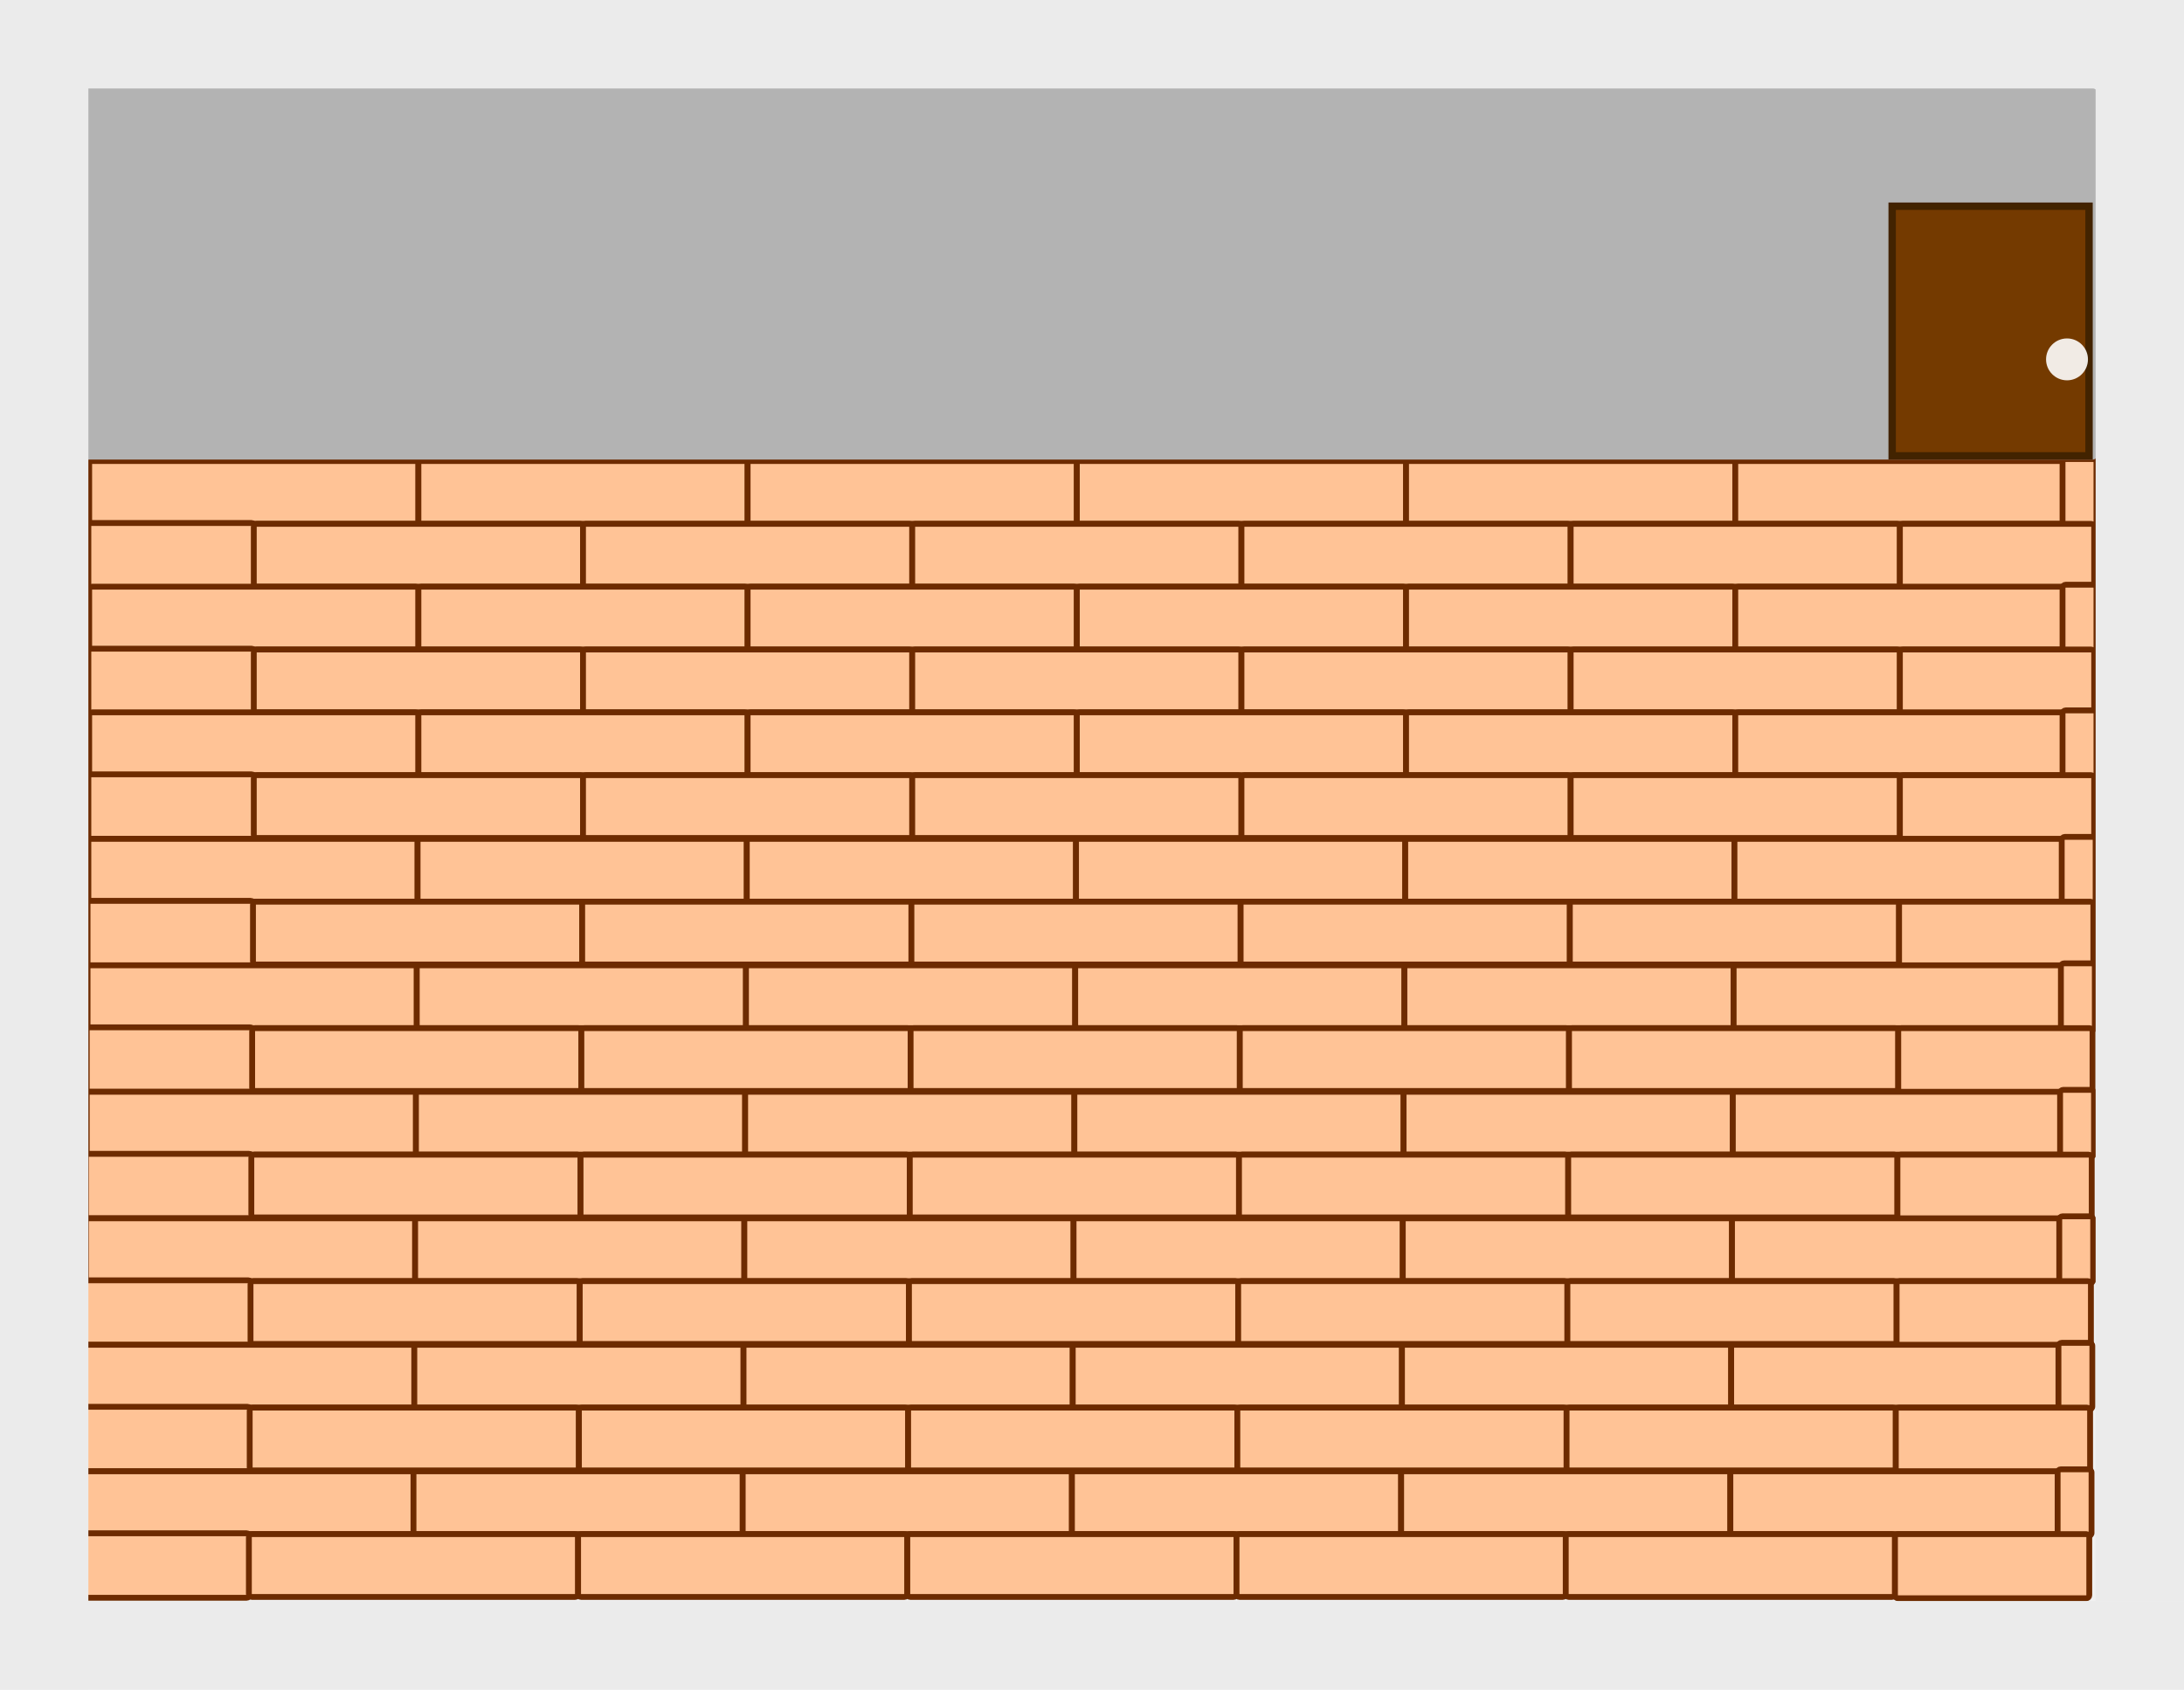
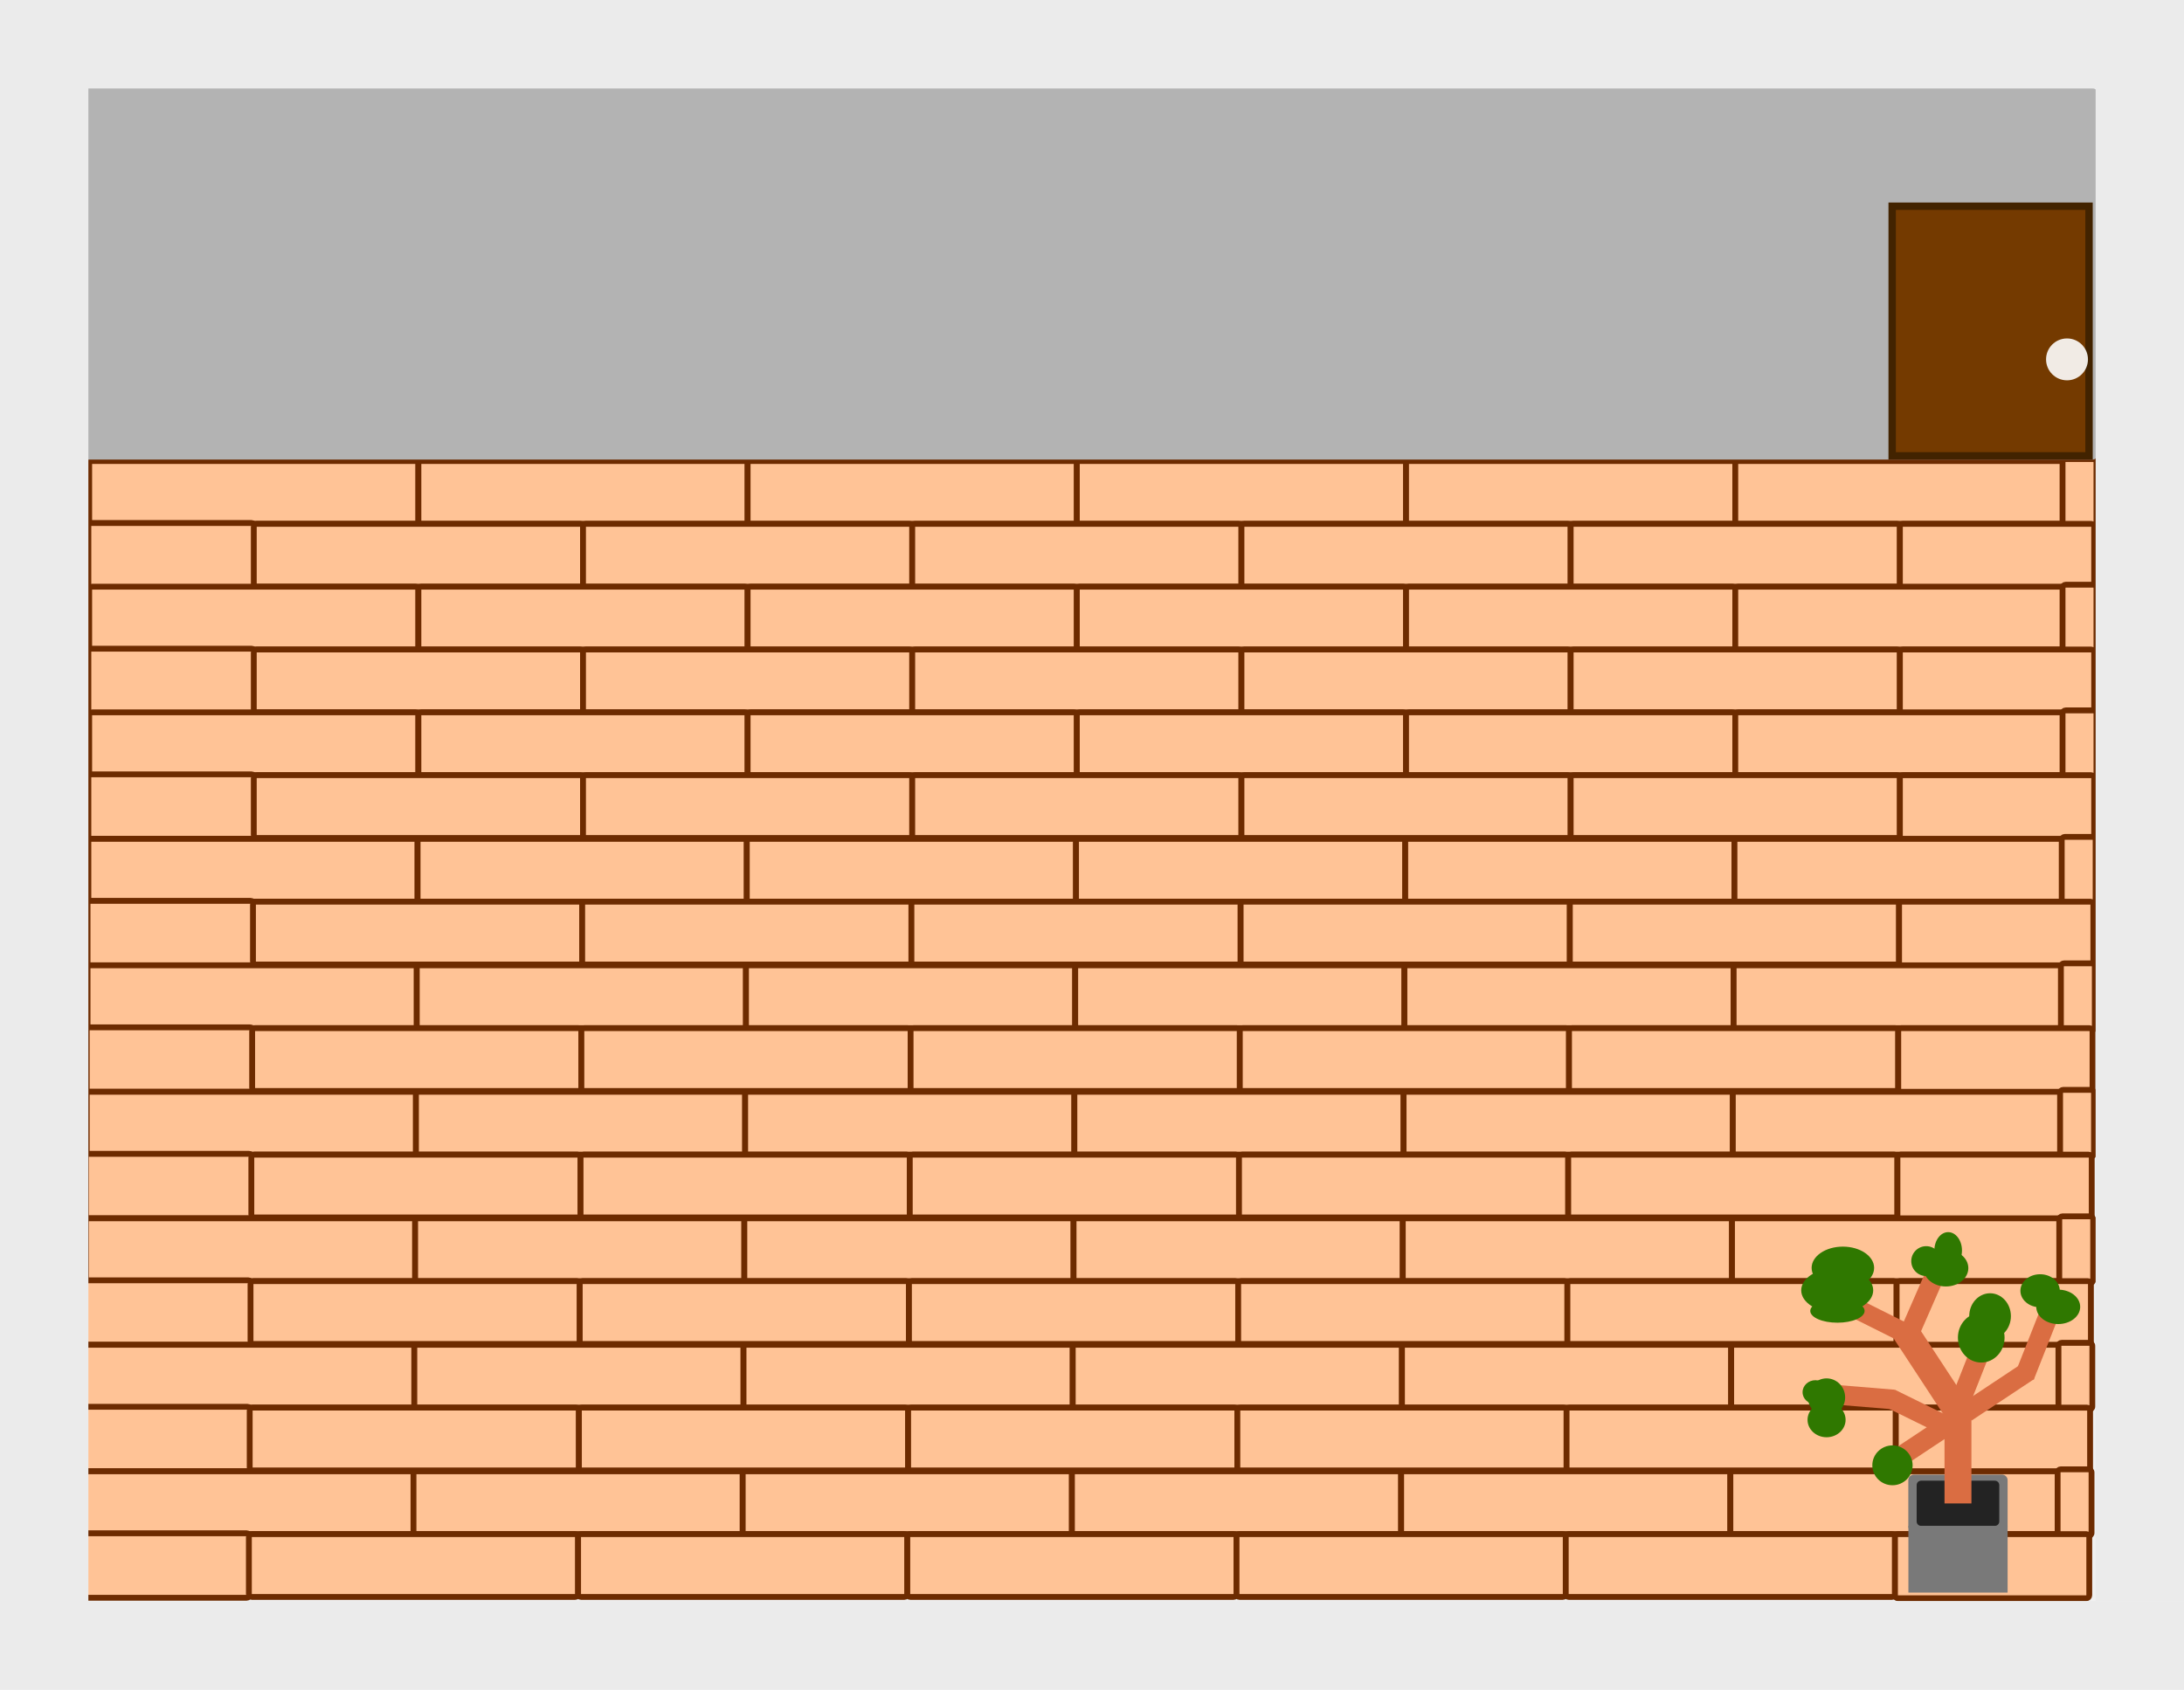
<svg xmlns="http://www.w3.org/2000/svg" width="373.672mm" height="289.141mm" viewBox="0 0 373.672 289.141" version="1.1" id="svg1">
  <defs id="defs1" />
  <g id="layer1" transform="translate(-114.9298,-44.90991)">
    <text xml:space="preserve" style="font-size:3.175px;text-align:start;writing-mode:lr-tb;direction:ltr;text-anchor:start;fill:#000000;fill-opacity:1;stroke-width:0.265" x="424.976" y="129.102" id="text7">
      <tspan id="tspan7" style="stroke-width:0.265" x="424.976" y="129.102">chambre</tspan>
    </text>
    <rect style="fill:#ffc396;fill-opacity:1;stroke:#6d2b00;stroke-width:1;stroke-dasharray:none;stroke-opacity:1" id="rect2" width="56.328" height="10.753" x="130.189" y="123.804" ry="0.512" />
    <rect style="fill:#ffc396;fill-opacity:1;stroke:#6d2b00;stroke-width:1;stroke-dasharray:none;stroke-opacity:1" id="rect2-37" width="28.444" height="11.034" x="130.049" y="134.417" ry="0.525" />
    <rect style="fill:#ffc396;fill-opacity:1;stroke:#6d2b00;stroke-width:1;stroke-dasharray:none;stroke-opacity:1" id="rect2-3" width="56.328" height="10.753" x="186.517" y="123.804" ry="0.512" />
    <rect style="fill:#ffc396;fill-opacity:1;stroke:#6d2b00;stroke-width:1;stroke-dasharray:none;stroke-opacity:1" id="rect2-3-1" width="56.328" height="10.753" x="242.845" y="123.804" ry="0.512" />
    <rect style="fill:#ffc396;fill-opacity:1;stroke:#6d2b00;stroke-width:1;stroke-dasharray:none;stroke-opacity:1" id="rect2-36" width="56.328" height="10.753" x="299.172" y="123.804" ry="0.512" />
    <rect style="fill:#ffc396;fill-opacity:1;stroke:#6d2b00;stroke-width:1;stroke-dasharray:none;stroke-opacity:1" id="rect2-3-0" width="56.328" height="10.753" x="355.5" y="123.804" ry="0.512" />
    <rect style="fill:#ffc396;fill-opacity:1;stroke:#6d2b00;stroke-width:1;stroke-dasharray:none;stroke-opacity:1" id="rect2-3-1-6" width="56.328" height="10.753" x="411.827" y="123.804" ry="0.512" />
    <rect style="fill:#ffc396;fill-opacity:1;stroke:#6d2b00;stroke-width:1;stroke-dasharray:none;stroke-opacity:1" id="rect2-3-1-6-7" width="5.802" height="11.423" x="467.82" y="123.469" ry="0.544" />
    <rect style="fill:#ffc396;fill-opacity:1;stroke:#6d2b00;stroke-width:1;stroke-dasharray:none;stroke-opacity:1" id="rect2-0" width="56.328" height="10.753" x="158.353" y="134.558" ry="0.512" />
    <rect style="fill:#ffc396;fill-opacity:1;stroke:#6d2b00;stroke-width:1;stroke-dasharray:none;stroke-opacity:1" id="rect2-3-6" width="56.328" height="10.753" x="214.681" y="134.558" ry="0.512" />
    <rect style="fill:#ffc396;fill-opacity:1;stroke:#6d2b00;stroke-width:1;stroke-dasharray:none;stroke-opacity:1" id="rect2-3-1-3" width="56.328" height="10.753" x="271.008" y="134.558" ry="0.512" />
    <rect style="fill:#ffc396;fill-opacity:1;stroke:#6d2b00;stroke-width:1;stroke-dasharray:none;stroke-opacity:1" id="rect2-36-2" width="56.328" height="10.753" x="327.336" y="134.558" ry="0.512" />
    <rect style="fill:#ffc396;fill-opacity:1;stroke:#6d2b00;stroke-width:1;stroke-dasharray:none;stroke-opacity:1" id="rect2-3-0-0" width="56.328" height="10.753" x="383.663" y="134.558" ry="0.512" />
    <rect style="fill:#ffc396;fill-opacity:1;stroke:#6d2b00;stroke-width:1;stroke-dasharray:none;stroke-opacity:1" id="rect2-3-1-6-6" width="33.242" height="10.977" x="439.992" y="134.559" ry="0.523" />
    <rect style="fill:#ffc396;fill-opacity:1;stroke:#6d2b00;stroke-width:1;stroke-dasharray:none;stroke-opacity:1" id="rect2-7" width="56.328" height="10.753" x="130.189" y="145.311" ry="0.512" />
    <rect style="fill:#ffc396;fill-opacity:1;stroke:#6d2b00;stroke-width:1;stroke-dasharray:none;stroke-opacity:1" id="rect2-37-6" width="28.444" height="11.034" x="130.049" y="155.924" ry="0.525" />
    <rect style="fill:#ffc396;fill-opacity:1;stroke:#6d2b00;stroke-width:1;stroke-dasharray:none;stroke-opacity:1" id="rect2-3-5" width="56.328" height="10.753" x="186.517" y="145.311" ry="0.512" />
    <rect style="fill:#ffc396;fill-opacity:1;stroke:#6d2b00;stroke-width:1;stroke-dasharray:none;stroke-opacity:1" id="rect2-3-1-69" width="56.328" height="10.753" x="242.845" y="145.311" ry="0.512" />
    <rect style="fill:#ffc396;fill-opacity:1;stroke:#6d2b00;stroke-width:1;stroke-dasharray:none;stroke-opacity:1" id="rect2-36-3" width="56.328" height="10.753" x="299.172" y="145.311" ry="0.512" />
    <rect style="fill:#ffc396;fill-opacity:1;stroke:#6d2b00;stroke-width:1;stroke-dasharray:none;stroke-opacity:1" id="rect2-3-0-7" width="56.328" height="10.753" x="355.5" y="145.311" ry="0.512" />
    <rect style="fill:#ffc396;fill-opacity:1;stroke:#6d2b00;stroke-width:1;stroke-dasharray:none;stroke-opacity:1" id="rect2-3-1-6-4" width="56.328" height="10.753" x="411.827" y="145.311" ry="0.512" />
    <rect style="fill:#ffc396;fill-opacity:1;stroke:#6d2b00;stroke-width:1;stroke-dasharray:none;stroke-opacity:1" id="rect2-3-1-6-7-5" width="5.802" height="11.423" x="467.82" y="144.976" ry="0.544" />
    <rect style="fill:#ffc396;fill-opacity:1;stroke:#6d2b00;stroke-width:1;stroke-dasharray:none;stroke-opacity:1" id="rect2-0-2" width="56.328" height="10.753" x="158.353" y="156.064" ry="0.512" />
    <rect style="fill:#ffc396;fill-opacity:1;stroke:#6d2b00;stroke-width:1;stroke-dasharray:none;stroke-opacity:1" id="rect2-3-6-5" width="56.328" height="10.753" x="214.681" y="156.064" ry="0.512" />
    <rect style="fill:#ffc396;fill-opacity:1;stroke:#6d2b00;stroke-width:1;stroke-dasharray:none;stroke-opacity:1" id="rect2-3-1-3-4" width="56.328" height="10.753" x="271.008" y="156.064" ry="0.512" />
    <rect style="fill:#ffc396;fill-opacity:1;stroke:#6d2b00;stroke-width:1;stroke-dasharray:none;stroke-opacity:1" id="rect2-36-2-7" width="56.328" height="10.753" x="327.336" y="156.064" ry="0.512" />
    <rect style="fill:#ffc396;fill-opacity:1;stroke:#6d2b00;stroke-width:1;stroke-dasharray:none;stroke-opacity:1" id="rect2-3-0-0-4" width="56.328" height="10.753" x="383.663" y="156.064" ry="0.512" />
    <rect style="fill:#ffc396;fill-opacity:1;stroke:#6d2b00;stroke-width:1;stroke-dasharray:none;stroke-opacity:1" id="rect2-3-1-6-6-4" width="33.242" height="10.977" x="439.992" y="156.066" ry="0.523" />
    <rect style="fill:#ffc396;fill-opacity:1;stroke:#6d2b00;stroke-width:1;stroke-dasharray:none;stroke-opacity:1" id="rect2-6" width="56.328" height="10.753" x="130.189" y="166.818" ry="0.512" />
    <rect style="fill:#ffc396;fill-opacity:1;stroke:#6d2b00;stroke-width:1;stroke-dasharray:none;stroke-opacity:1" id="rect2-37-8" width="28.444" height="11.034" x="130.049" y="177.431" ry="0.525" />
    <rect style="fill:#ffc396;fill-opacity:1;stroke:#6d2b00;stroke-width:1;stroke-dasharray:none;stroke-opacity:1" id="rect2-3-8" width="56.328" height="10.753" x="186.517" y="166.818" ry="0.512" />
    <rect style="fill:#ffc396;fill-opacity:1;stroke:#6d2b00;stroke-width:1;stroke-dasharray:none;stroke-opacity:1" id="rect2-3-1-4" width="56.328" height="10.753" x="242.845" y="166.818" ry="0.512" />
    <rect style="fill:#ffc396;fill-opacity:1;stroke:#6d2b00;stroke-width:1;stroke-dasharray:none;stroke-opacity:1" id="rect2-36-31" width="56.328" height="10.753" x="299.172" y="166.818" ry="0.512" />
    <rect style="fill:#ffc396;fill-opacity:1;stroke:#6d2b00;stroke-width:1;stroke-dasharray:none;stroke-opacity:1" id="rect2-3-0-4" width="56.328" height="10.753" x="355.5" y="166.818" ry="0.512" />
    <rect style="fill:#ffc396;fill-opacity:1;stroke:#6d2b00;stroke-width:1;stroke-dasharray:none;stroke-opacity:1" id="rect2-3-1-6-9" width="56.328" height="10.753" x="411.827" y="166.818" ry="0.512" />
    <rect style="fill:#ffc396;fill-opacity:1;stroke:#6d2b00;stroke-width:1;stroke-dasharray:none;stroke-opacity:1" id="rect2-3-1-6-7-2" width="5.802" height="11.423" x="467.82" y="166.483" ry="0.544" />
    <rect style="fill:#ffc396;fill-opacity:1;stroke:#6d2b00;stroke-width:1;stroke-dasharray:none;stroke-opacity:1" id="rect2-0-0" width="56.328" height="10.753" x="158.353" y="177.571" ry="0.512" />
    <rect style="fill:#ffc396;fill-opacity:1;stroke:#6d2b00;stroke-width:1;stroke-dasharray:none;stroke-opacity:1" id="rect2-3-6-6" width="56.328" height="10.753" x="214.681" y="177.571" ry="0.512" />
    <rect style="fill:#ffc396;fill-opacity:1;stroke:#6d2b00;stroke-width:1;stroke-dasharray:none;stroke-opacity:1" id="rect2-3-1-3-8" width="56.328" height="10.753" x="271.008" y="177.571" ry="0.512" />
    <rect style="fill:#ffc396;fill-opacity:1;stroke:#6d2b00;stroke-width:1;stroke-dasharray:none;stroke-opacity:1" id="rect2-36-2-9" width="56.328" height="10.753" x="327.336" y="177.571" ry="0.512" />
    <rect style="fill:#ffc396;fill-opacity:1;stroke:#6d2b00;stroke-width:1;stroke-dasharray:none;stroke-opacity:1" id="rect2-3-0-0-2" width="56.328" height="10.753" x="383.664" y="177.571" ry="0.512" />
    <rect style="fill:#ffc396;fill-opacity:1;stroke:#6d2b00;stroke-width:1;stroke-dasharray:none;stroke-opacity:1" id="rect2-3-1-6-6-6" width="33.242" height="10.977" x="439.992" y="177.573" ry="0.523" />
    <rect style="fill:#ffc396;fill-opacity:1;stroke:#6d2b00;stroke-width:1;stroke-dasharray:none;stroke-opacity:1" id="rect2-1" width="56.328" height="10.753" x="130.049" y="188.465" ry="0.512" />
    <rect style="fill:#ffc396;fill-opacity:1;stroke:#6d2b00;stroke-width:1;stroke-dasharray:none;stroke-opacity:1" id="rect2-37-7" width="28.444" height="11.034" x="129.909" y="199.078" ry="0.525" />
    <rect style="fill:#ffc396;fill-opacity:1;stroke:#6d2b00;stroke-width:1;stroke-dasharray:none;stroke-opacity:1" id="rect2-3-7" width="56.328" height="10.753" x="186.377" y="188.465" ry="0.512" />
    <rect style="fill:#ffc396;fill-opacity:1;stroke:#6d2b00;stroke-width:1;stroke-dasharray:none;stroke-opacity:1" id="rect2-3-1-1" width="56.328" height="10.753" x="242.704" y="188.465" ry="0.512" />
    <rect style="fill:#ffc396;fill-opacity:1;stroke:#6d2b00;stroke-width:1;stroke-dasharray:none;stroke-opacity:1" id="rect2-36-1" width="56.328" height="10.753" x="299.032" y="188.465" ry="0.512" />
    <rect style="fill:#ffc396;fill-opacity:1;stroke:#6d2b00;stroke-width:1;stroke-dasharray:none;stroke-opacity:1" id="rect2-3-0-5" width="56.328" height="10.753" x="355.36" y="188.465" ry="0.512" />
    <rect style="fill:#ffc396;fill-opacity:1;stroke:#6d2b00;stroke-width:1;stroke-dasharray:none;stroke-opacity:1" id="rect2-3-1-6-97" width="56.328" height="10.753" x="411.687" y="188.465" ry="0.512" />
    <rect style="fill:#ffc396;fill-opacity:1;stroke:#6d2b00;stroke-width:1;stroke-dasharray:none;stroke-opacity:1" id="rect2-3-1-6-7-7" width="5.802" height="11.423" x="467.68" y="188.13" ry="0.544" />
    <rect style="fill:#ffc396;fill-opacity:1;stroke:#6d2b00;stroke-width:1;stroke-dasharray:none;stroke-opacity:1" id="rect2-0-6" width="56.328" height="10.753" x="158.213" y="199.218" ry="0.512" />
    <rect style="fill:#ffc396;fill-opacity:1;stroke:#6d2b00;stroke-width:1;stroke-dasharray:none;stroke-opacity:1" id="rect2-3-6-7" width="56.328" height="10.753" x="214.541" y="199.218" ry="0.512" />
    <rect style="fill:#ffc396;fill-opacity:1;stroke:#6d2b00;stroke-width:1;stroke-dasharray:none;stroke-opacity:1" id="rect2-3-1-3-3" width="56.328" height="10.753" x="270.868" y="199.218" ry="0.512" />
    <rect style="fill:#ffc396;fill-opacity:1;stroke:#6d2b00;stroke-width:1;stroke-dasharray:none;stroke-opacity:1" id="rect2-36-2-6" width="56.328" height="10.753" x="327.196" y="199.218" ry="0.512" />
    <rect style="fill:#ffc396;fill-opacity:1;stroke:#6d2b00;stroke-width:1;stroke-dasharray:none;stroke-opacity:1" id="rect2-3-0-0-5" width="56.328" height="10.753" x="383.523" y="199.218" ry="0.512" />
    <rect style="fill:#ffc396;fill-opacity:1;stroke:#6d2b00;stroke-width:1;stroke-dasharray:none;stroke-opacity:1" id="rect2-3-1-6-6-63" width="33.242" height="10.977" x="439.852" y="199.22" ry="0.523" />
    <rect style="fill:#ffc396;fill-opacity:1;stroke:#6d2b00;stroke-width:1;stroke-dasharray:none;stroke-opacity:1" id="rect2-2" width="56.328" height="10.753" x="129.909" y="210.112" ry="0.512" />
    <rect style="fill:#ffc396;fill-opacity:1;stroke:#6d2b00;stroke-width:1;stroke-dasharray:none;stroke-opacity:1" id="rect2-37-9" width="28.444" height="11.034" x="129.769" y="220.725" ry="0.525" />
    <rect style="fill:#ffc396;fill-opacity:1;stroke:#6d2b00;stroke-width:1;stroke-dasharray:none;stroke-opacity:1" id="rect2-3-3" width="56.328" height="10.753" x="186.237" y="210.112" ry="0.512" />
    <rect style="fill:#ffc396;fill-opacity:1;stroke:#6d2b00;stroke-width:1;stroke-dasharray:none;stroke-opacity:1" id="rect2-3-1-9" width="56.328" height="10.753" x="242.564" y="210.112" ry="0.512" />
    <rect style="fill:#ffc396;fill-opacity:1;stroke:#6d2b00;stroke-width:1;stroke-dasharray:none;stroke-opacity:1" id="rect2-36-0" width="56.328" height="10.753" x="298.892" y="210.112" ry="0.512" />
    <rect style="fill:#ffc396;fill-opacity:1;stroke:#6d2b00;stroke-width:1;stroke-dasharray:none;stroke-opacity:1" id="rect2-3-0-8" width="56.328" height="10.753" x="355.22" y="210.112" ry="0.512" />
    <rect style="fill:#ffc396;fill-opacity:1;stroke:#6d2b00;stroke-width:1;stroke-dasharray:none;stroke-opacity:1" id="rect2-3-1-6-8" width="56.328" height="10.753" x="411.547" y="210.112" ry="0.512" />
    <rect style="fill:#ffc396;fill-opacity:1;stroke:#6d2b00;stroke-width:1;stroke-dasharray:none;stroke-opacity:1" id="rect2-3-1-6-7-50" width="5.802" height="11.423" x="467.54" y="209.777" ry="0.544" />
    <rect style="fill:#ffc396;fill-opacity:1;stroke:#6d2b00;stroke-width:1;stroke-dasharray:none;stroke-opacity:1" id="rect2-0-9" width="56.328" height="10.753" x="158.073" y="220.865" ry="0.512" />
    <rect style="fill:#ffc396;fill-opacity:1;stroke:#6d2b00;stroke-width:1;stroke-dasharray:none;stroke-opacity:1" id="rect2-3-6-63" width="56.328" height="10.753" x="214.401" y="220.865" ry="0.512" />
    <rect style="fill:#ffc396;fill-opacity:1;stroke:#6d2b00;stroke-width:1;stroke-dasharray:none;stroke-opacity:1" id="rect2-3-1-3-85" width="56.328" height="10.753" x="270.728" y="220.865" ry="0.512" />
    <rect style="fill:#ffc396;fill-opacity:1;stroke:#6d2b00;stroke-width:1;stroke-dasharray:none;stroke-opacity:1" id="rect2-36-2-61" width="56.328" height="10.753" x="327.056" y="220.865" ry="0.512" />
    <rect style="fill:#ffc396;fill-opacity:1;stroke:#6d2b00;stroke-width:1;stroke-dasharray:none;stroke-opacity:1" id="rect2-3-0-0-1" width="56.328" height="10.753" x="383.383" y="220.865" ry="0.512" />
    <rect style="fill:#ffc396;fill-opacity:1;stroke:#6d2b00;stroke-width:1;stroke-dasharray:none;stroke-opacity:1" id="rect2-3-1-6-6-5" width="33.242" height="10.977" x="439.712" y="220.867" ry="0.523" />
    <rect style="fill:#ffc396;fill-opacity:1;stroke:#6d2b00;stroke-width:1;stroke-dasharray:none;stroke-opacity:1" id="rect2-10" width="56.328" height="10.753" x="129.769" y="231.759" ry="0.512" />
    <rect style="fill:#ffc396;fill-opacity:1;stroke:#6d2b00;stroke-width:1;stroke-dasharray:none;stroke-opacity:1" id="rect2-37-3" width="28.444" height="11.034" x="129.629" y="242.372" ry="0.525" />
    <rect style="fill:#ffc396;fill-opacity:1;stroke:#6d2b00;stroke-width:1;stroke-dasharray:none;stroke-opacity:1" id="rect2-3-04" width="56.328" height="10.753" x="186.097" y="231.759" ry="0.512" />
    <rect style="fill:#ffc396;fill-opacity:1;stroke:#6d2b00;stroke-width:1;stroke-dasharray:none;stroke-opacity:1" id="rect2-3-1-44" width="56.328" height="10.753" x="242.424" y="231.759" ry="0.512" />
    <rect style="fill:#ffc396;fill-opacity:1;stroke:#6d2b00;stroke-width:1;stroke-dasharray:none;stroke-opacity:1" id="rect2-36-4" width="56.328" height="10.753" x="298.752" y="231.759" ry="0.512" />
    <rect style="fill:#ffc396;fill-opacity:1;stroke:#6d2b00;stroke-width:1;stroke-dasharray:none;stroke-opacity:1" id="rect2-3-0-76" width="56.328" height="10.753" x="355.079" y="231.759" ry="0.512" />
    <rect style="fill:#ffc396;fill-opacity:1;stroke:#6d2b00;stroke-width:1;stroke-dasharray:none;stroke-opacity:1" id="rect2-3-1-6-3" width="56.328" height="10.753" x="411.407" y="231.759" ry="0.512" />
    <rect style="fill:#ffc396;fill-opacity:1;stroke:#6d2b00;stroke-width:1;stroke-dasharray:none;stroke-opacity:1" id="rect2-3-1-6-7-1" width="5.802" height="11.423" x="467.4" y="231.424" ry="0.544" />
    <rect style="fill:#ffc396;fill-opacity:1;stroke:#6d2b00;stroke-width:1;stroke-dasharray:none;stroke-opacity:1" id="rect2-0-7" width="56.328" height="10.753" x="157.933" y="242.512" ry="0.512" />
    <rect style="fill:#ffc396;fill-opacity:1;stroke:#6d2b00;stroke-width:1;stroke-dasharray:none;stroke-opacity:1" id="rect2-3-6-59" width="56.328" height="10.753" x="214.26" y="242.512" ry="0.512" />
    <rect style="fill:#ffc396;fill-opacity:1;stroke:#6d2b00;stroke-width:1;stroke-dasharray:none;stroke-opacity:1" id="rect2-3-1-3-6" width="56.328" height="10.753" x="270.588" y="242.512" ry="0.512" />
    <rect style="fill:#ffc396;fill-opacity:1;stroke:#6d2b00;stroke-width:1;stroke-dasharray:none;stroke-opacity:1" id="rect2-36-2-2" width="56.328" height="10.753" x="326.916" y="242.512" ry="0.512" />
    <rect style="fill:#ffc396;fill-opacity:1;stroke:#6d2b00;stroke-width:1;stroke-dasharray:none;stroke-opacity:1" id="rect2-3-0-0-17" width="56.328" height="10.753" x="383.243" y="242.512" ry="0.512" />
    <rect style="fill:#ffc396;fill-opacity:1;stroke:#6d2b00;stroke-width:1;stroke-dasharray:none;stroke-opacity:1" id="rect2-3-1-6-6-8" width="33.242" height="10.977" x="439.572" y="242.513" ry="0.523" />
    <rect style="fill:#ffc396;fill-opacity:1;stroke:#6d2b00;stroke-width:1;stroke-dasharray:none;stroke-opacity:1" id="rect2-8" width="56.328" height="10.753" x="129.629" y="253.406" ry="0.512" />
    <rect style="fill:#ffc396;fill-opacity:1;stroke:#6d2b00;stroke-width:1;stroke-dasharray:none;stroke-opacity:1" id="rect2-37-5" width="28.444" height="11.034" x="129.489" y="264.019" ry="0.525" />
    <rect style="fill:#ffc396;fill-opacity:1;stroke:#6d2b00;stroke-width:1;stroke-dasharray:none;stroke-opacity:1" id="rect2-3-9" width="56.328" height="10.753" x="185.957" y="253.406" ry="0.512" />
    <rect style="fill:#ffc396;fill-opacity:1;stroke:#6d2b00;stroke-width:1;stroke-dasharray:none;stroke-opacity:1" id="rect2-3-1-7" width="56.328" height="10.753" x="242.284" y="253.406" ry="0.512" />
    <rect style="fill:#ffc396;fill-opacity:1;stroke:#6d2b00;stroke-width:1;stroke-dasharray:none;stroke-opacity:1" id="rect2-36-5" width="56.328" height="10.753" x="298.612" y="253.406" ry="0.512" />
    <rect style="fill:#ffc396;fill-opacity:1;stroke:#6d2b00;stroke-width:1;stroke-dasharray:none;stroke-opacity:1" id="rect2-3-0-3" width="56.328" height="10.753" x="354.939" y="253.406" ry="0.512" />
    <rect style="fill:#ffc396;fill-opacity:1;stroke:#6d2b00;stroke-width:1;stroke-dasharray:none;stroke-opacity:1" id="rect2-3-1-6-88" width="56.328" height="10.753" x="411.267" y="253.406" ry="0.512" />
    <rect style="fill:#ffc396;fill-opacity:1;stroke:#6d2b00;stroke-width:1;stroke-dasharray:none;stroke-opacity:1" id="rect2-3-1-6-7-3" width="5.802" height="11.423" x="467.26" y="253.071" ry="0.544" />
    <rect style="fill:#ffc396;fill-opacity:1;stroke:#6d2b00;stroke-width:1;stroke-dasharray:none;stroke-opacity:1" id="rect2-0-1" width="56.328" height="10.753" x="157.793" y="264.159" ry="0.512" />
    <rect style="fill:#ffc396;fill-opacity:1;stroke:#6d2b00;stroke-width:1;stroke-dasharray:none;stroke-opacity:1" id="rect2-3-6-8" width="56.328" height="10.753" x="214.12" y="264.159" ry="0.512" />
    <rect style="fill:#ffc396;fill-opacity:1;stroke:#6d2b00;stroke-width:1;stroke-dasharray:none;stroke-opacity:1" id="rect2-3-1-3-9" width="56.328" height="10.753" x="270.448" y="264.159" ry="0.512" />
    <rect style="fill:#ffc396;fill-opacity:1;stroke:#6d2b00;stroke-width:1;stroke-dasharray:none;stroke-opacity:1" id="rect2-36-2-64" width="56.328" height="10.753" x="326.776" y="264.159" ry="0.512" />
    <rect style="fill:#ffc396;fill-opacity:1;stroke:#6d2b00;stroke-width:1;stroke-dasharray:none;stroke-opacity:1" id="rect2-3-0-0-3" width="56.328" height="10.753" x="383.103" y="264.159" ry="0.512" />
    <rect style="fill:#ffc396;fill-opacity:1;stroke:#6d2b00;stroke-width:1;stroke-dasharray:none;stroke-opacity:1" id="rect2-3-1-6-6-3" width="33.242" height="10.977" x="439.432" y="264.16" ry="0.523" />
    <rect style="fill:#ffc396;fill-opacity:1;stroke:#6d2b00;stroke-width:1;stroke-dasharray:none;stroke-opacity:1" id="rect2-4" width="56.328" height="10.753" x="129.489" y="275.053" ry="0.512" />
    <rect style="fill:#ffc396;fill-opacity:1;stroke:#6d2b00;stroke-width:1;stroke-dasharray:none;stroke-opacity:1" id="rect2-37-88" width="28.444" height="11.034" x="129.349" y="285.666" ry="0.525" />
    <rect style="fill:#ffc396;fill-opacity:1;stroke:#6d2b00;stroke-width:1;stroke-dasharray:none;stroke-opacity:1" id="rect2-3-89" width="56.328" height="10.753" x="185.817" y="275.053" ry="0.512" />
    <rect style="fill:#ffc396;fill-opacity:1;stroke:#6d2b00;stroke-width:1;stroke-dasharray:none;stroke-opacity:1" id="rect2-3-1-77" width="56.328" height="10.753" x="242.144" y="275.053" ry="0.512" />
    <rect style="fill:#ffc396;fill-opacity:1;stroke:#6d2b00;stroke-width:1;stroke-dasharray:none;stroke-opacity:1" id="rect2-36-6" width="56.328" height="10.753" x="298.472" y="275.053" ry="0.512" />
    <rect style="fill:#ffc396;fill-opacity:1;stroke:#6d2b00;stroke-width:1;stroke-dasharray:none;stroke-opacity:1" id="rect2-3-0-43" width="56.328" height="10.753" x="354.799" y="275.053" ry="0.512" />
    <rect style="fill:#ffc396;fill-opacity:1;stroke:#6d2b00;stroke-width:1;stroke-dasharray:none;stroke-opacity:1" id="rect2-3-1-6-0" width="56.328" height="10.753" x="411.127" y="275.053" ry="0.512" />
    <rect style="fill:#ffc396;fill-opacity:1;stroke:#6d2b00;stroke-width:1;stroke-dasharray:none;stroke-opacity:1" id="rect2-3-1-6-7-30" width="5.802" height="11.423" x="467.12" y="274.718" ry="0.544" />
    <rect style="fill:#ffc396;fill-opacity:1;stroke:#6d2b00;stroke-width:1;stroke-dasharray:none;stroke-opacity:1" id="rect2-0-92" width="56.328" height="10.753" x="157.653" y="285.806" ry="0.512" />
    <rect style="fill:#ffc396;fill-opacity:1;stroke:#6d2b00;stroke-width:1;stroke-dasharray:none;stroke-opacity:1" id="rect2-3-6-54" width="56.328" height="10.753" x="213.98" y="285.806" ry="0.512" />
    <rect style="fill:#ffc396;fill-opacity:1;stroke:#6d2b00;stroke-width:1;stroke-dasharray:none;stroke-opacity:1" id="rect2-3-1-3-0" width="56.328" height="10.753" x="270.308" y="285.806" ry="0.512" />
    <rect style="fill:#ffc396;fill-opacity:1;stroke:#6d2b00;stroke-width:1;stroke-dasharray:none;stroke-opacity:1" id="rect2-36-2-5" width="56.328" height="10.753" x="326.635" y="285.806" ry="0.512" />
    <rect style="fill:#ffc396;fill-opacity:1;stroke:#6d2b00;stroke-width:1;stroke-dasharray:none;stroke-opacity:1" id="rect2-3-0-0-9" width="56.328" height="10.753" x="382.963" y="285.806" ry="0.512" />
    <rect style="fill:#ffc396;fill-opacity:1;stroke:#6d2b00;stroke-width:1;stroke-dasharray:none;stroke-opacity:1" id="rect2-3-1-6-6-46" width="33.242" height="10.977" x="439.292" y="285.808" ry="0.523" />
    <rect style="fill:#ffc396;fill-opacity:1;stroke:#6d2b00;stroke-width:1;stroke-dasharray:none;stroke-opacity:1" id="rect2-77" width="56.328" height="10.753" x="129.349" y="296.7" ry="0.512" />
    <rect style="fill:#ffc396;fill-opacity:1;stroke:#6d2b00;stroke-width:1;stroke-dasharray:none;stroke-opacity:1" id="rect2-37-54" width="28.444" height="11.034" x="129.209" y="307.313" ry="0.525" />
    <rect style="fill:#ffc396;fill-opacity:1;stroke:#6d2b00;stroke-width:1;stroke-dasharray:none;stroke-opacity:1" id="rect2-3-81" width="56.328" height="10.753" x="185.676" y="296.7" ry="0.512" />
    <rect style="fill:#ffc396;fill-opacity:1;stroke:#6d2b00;stroke-width:1;stroke-dasharray:none;stroke-opacity:1" id="rect2-3-1-2" width="56.328" height="10.753" x="242.004" y="296.7" ry="0.512" />
    <rect style="fill:#ffc396;fill-opacity:1;stroke:#6d2b00;stroke-width:1;stroke-dasharray:none;stroke-opacity:1" id="rect2-36-8" width="56.328" height="10.753" x="298.332" y="296.7" ry="0.512" />
    <rect style="fill:#ffc396;fill-opacity:1;stroke:#6d2b00;stroke-width:1;stroke-dasharray:none;stroke-opacity:1" id="rect2-3-0-9" width="56.328" height="10.753" x="354.659" y="296.7" ry="0.512" />
    <rect style="fill:#ffc396;fill-opacity:1;stroke:#6d2b00;stroke-width:1;stroke-dasharray:none;stroke-opacity:1" id="rect2-3-1-6-36" width="56.328" height="10.753" x="410.987" y="296.7" ry="0.512" />
    <rect style="fill:#ffc396;fill-opacity:1;stroke:#6d2b00;stroke-width:1;stroke-dasharray:none;stroke-opacity:1" id="rect2-3-1-6-7-8" width="5.802" height="11.423" x="466.98" y="296.365" ry="0.544" />
    <rect style="fill:#ffc396;fill-opacity:1;stroke:#6d2b00;stroke-width:1;stroke-dasharray:none;stroke-opacity:1" id="rect2-0-02" width="56.328" height="10.753" x="157.513" y="307.453" ry="0.512" />
    <rect style="fill:#ffc396;fill-opacity:1;stroke:#6d2b00;stroke-width:1;stroke-dasharray:none;stroke-opacity:1" id="rect2-3-6-1" width="56.328" height="10.753" x="213.84" y="307.453" ry="0.512" />
    <rect style="fill:#ffc396;fill-opacity:1;stroke:#6d2b00;stroke-width:1;stroke-dasharray:none;stroke-opacity:1" id="rect2-3-1-3-05" width="56.328" height="10.753" x="270.168" y="307.453" ry="0.512" />
    <rect style="fill:#ffc396;fill-opacity:1;stroke:#6d2b00;stroke-width:1;stroke-dasharray:none;stroke-opacity:1" id="rect2-36-2-1" width="56.328" height="10.753" x="326.495" y="307.453" ry="0.512" />
    <rect style="fill:#ffc396;fill-opacity:1;stroke:#6d2b00;stroke-width:1;stroke-dasharray:none;stroke-opacity:1" id="rect2-3-0-0-10" width="56.328" height="10.753" x="382.823" y="307.453" ry="0.512" />
    <rect style="fill:#ffc396;fill-opacity:1;stroke:#6d2b00;stroke-width:1;stroke-dasharray:none;stroke-opacity:1" id="rect2-3-1-6-6-85" width="33.242" height="10.977" x="439.152" y="307.454" ry="0.523" />
    <rect style="fill:#b3b3b3;fill-opacity:1;stroke:none;stroke-width:1.168;stroke-dasharray:none;stroke-opacity:1" id="rect4" width="344.489" height="63.528" x="129.221" y="60.029" ry="0.696" />
    <rect style="fill:#ebebeb;fill-opacity:1;stroke:none;stroke-width:1.043;stroke-dasharray:none;stroke-opacity:1" id="rect5" width="373.672" height="15.12" x="114.93" y="44.91" />
    <rect style="fill:#ebebeb;fill-opacity:1;stroke:none;stroke-width:1.043;stroke-dasharray:none;stroke-opacity:1" id="rect5-1" width="373.672" height="15.12" x="114.93" y="318.932" />
    <rect style="fill:#ebebeb;fill-opacity:1;stroke:none;stroke-width:0.868;stroke-dasharray:none;stroke-opacity:1" id="rect5-5" width="258.913" height="15.12" x="60.018" y="-488.602" transform="rotate(90)" />
    <rect style="fill:#ebebeb;fill-opacity:1;stroke:none;stroke-width:0.917;stroke-dasharray:none;stroke-opacity:1" id="rect5-5-4" width="289.141" height="15.12" x="-334.051" y="114.93" transform="rotate(-90)" />
    <rect style="fill:#743a00;fill-opacity:1;stroke:#422300;stroke-width:1.265;stroke-dasharray:none;stroke-opacity:1" id="rect1" width="33.686" height="42.724" x="438.669" y="80.201" />
    <circle style="fill:#ffffff;fill-opacity:0.897;stroke:none;stroke-width:5.265;stroke-opacity:0.65" id="path10" cx="468.585" cy="106.413" r="3.584" />
+     <rect style="fill:#797979;fill-opacity:1;stroke:none;stroke-width:0.656" id="rect49" width="16.986" height="9.808" x="441.435" y="297.273" ry="0.952" />
+     <rect style="fill:#232323;fill-opacity:1;stroke:none;stroke-width:0.531" id="rect48" width="14.137" height="7.726" x="442.86" y="298.314" ry="0.75" />
+     <path id="rect50" style="fill:#797979;stroke-width:0.542" d="m 441.449,306.067 h 16.972 v 11.397 h -16.972 z" />
+     <rect style="fill:#da6d42;fill-opacity:1;stroke:none;stroke-width:0.531" id="rect52" width="4.603" height="17.589" x="447.627" y="284.615" />
+     <rect style="fill:#da6d42;fill-opacity:1;stroke:none;stroke-width:0.531" id="rect53" width="4.603" height="17.589" x="216.853" y="468.498" transform="rotate(-33.24944)" />
+     <rect style="fill:#da6d42;fill-opacity:1;stroke:none;stroke-width:0.388" id="rect54" width="3.367" height="12.865" x="486.72" y="-230.374" transform="rotate(56.42395)" />
+     <rect style="fill:#da6d42;fill-opacity:1;stroke:none;stroke-width:0.388" id="rect54-3" width="3.367" height="12.865" x="486.798" y="-215.697" transform="rotate(56.42395)" />
+     <rect style="fill:#da6d42;fill-opacity:1;stroke:none;stroke-width:0.388" id="rect54-1" width="3.367" height="12.865" x="521.748" y="89.29" transform="rotate(21.53408)" />
+     <rect style="fill:#da6d42;fill-opacity:1;stroke:none;stroke-width:0.388" id="rect55" width="3.367" height="12.865" x="512.36" y="61.42" transform="rotate(23.6228)" />
+     <rect style="fill:#da6d42;fill-opacity:1;stroke:none;stroke-width:0.388" id="rect56" width="3.367" height="12.865" x="-63.043" y="518.784" transform="rotate(-63.78492)" />
+     <rect style="fill:#da6d42;fill-opacity:1;stroke:none;stroke-width:0.388" id="rect57" width="3.367" height="12.865" x="245.836" y="-460.715" transform="rotate(94.69677)" />
+     <rect style="fill:#da6d42;fill-opacity:1;stroke:none;stroke-width:0.388" id="rect58" width="3.367" height="12.865" x="-48.68" y="504.081" transform="rotate(-63.4277)" />
+     <rect style="fill:#da6d42;fill-opacity:1;stroke:none;stroke-width:0.388" id="rect59" width="3.367" height="12.865" x="530.374" y="78.639" transform="rotate(21.53408)" />
+     <ellipse style="fill:#2f7800;fill-opacity:1;stroke:none;stroke-width:0.531" id="path76" cx="429.268" cy="265.731" rx="6.16" ry="3.836" />
+     <ellipse style="fill:#2f7800;fill-opacity:1;stroke:none;stroke-width:0.531" id="path80" cx="447.866" cy="261.934" rx="3.836" ry="3.138" />
+     <circle style="fill:#2f7800;fill-opacity:1;stroke:none;stroke-width:0.531" id="path81" cx="444.495" cy="260.733" r="2.557" />
+     <ellipse style="fill:#2f7800;fill-opacity:1;stroke:none;stroke-width:0.531" id="path82" cx="448.253" cy="258.912" rx="2.363" ry="3.138" />
+     <ellipse style="fill:#2f7800;fill-opacity:1;stroke:none;stroke-width:0.531" id="path83" cx="430.237" cy="261.895" rx="5.347" ry="3.642" />
+     <ellipse style="fill:#2f7800;fill-opacity:1;stroke:none;stroke-width:0.531" id="path86" cx="429.307" cy="269.257" rx="4.649" ry="2.015" />
+     <ellipse style="fill:#2f7800;fill-opacity:1;stroke:none;stroke-width:0.531" id="path87" cx="453.91" cy="273.829" rx="3.991" ry="4.262" />
+     <ellipse style="fill:#2f7800;fill-opacity:1;stroke:none;stroke-width:0.531" id="path88" cx="455.421" cy="270.148" rx="3.564" ry="3.913" />
+     <ellipse style="fill:#2f7800;fill-opacity:1;stroke:none;stroke-width:0.531" id="path90" cx="467.083" cy="268.56" rx="3.758" ry="2.945" />
+     <ellipse style="fill:#2f7800;fill-opacity:1;stroke:none;stroke-width:0.531" id="path91" cx="463.983" cy="265.809" rx="3.371" ry="2.828" />
+     <ellipse style="fill:#2f7800;fill-opacity:1;stroke:none;stroke-width:0.531" id="path92" cx="438.722" cy="295.681" rx="3.448" ry="3.41" />
+     <ellipse style="fill:#2f7800;fill-opacity:1;stroke:none;stroke-width:0.531" id="path93" cx="427.447" cy="284.057" rx="3.177" ry="3.255" />
+     <ellipse style="fill:#2f7800;fill-opacity:1;stroke:none;stroke-width:0.531" id="path94" cx="425.549" cy="283.166" rx="2.208" ry="2.053" />
+     <ellipse style="fill:#2f7800;fill-opacity:1;stroke:none;stroke-width:0.531" id="path95" cx="427.447" cy="287.893" rx="3.255" ry="2.983" />
  </g>
</svg>
